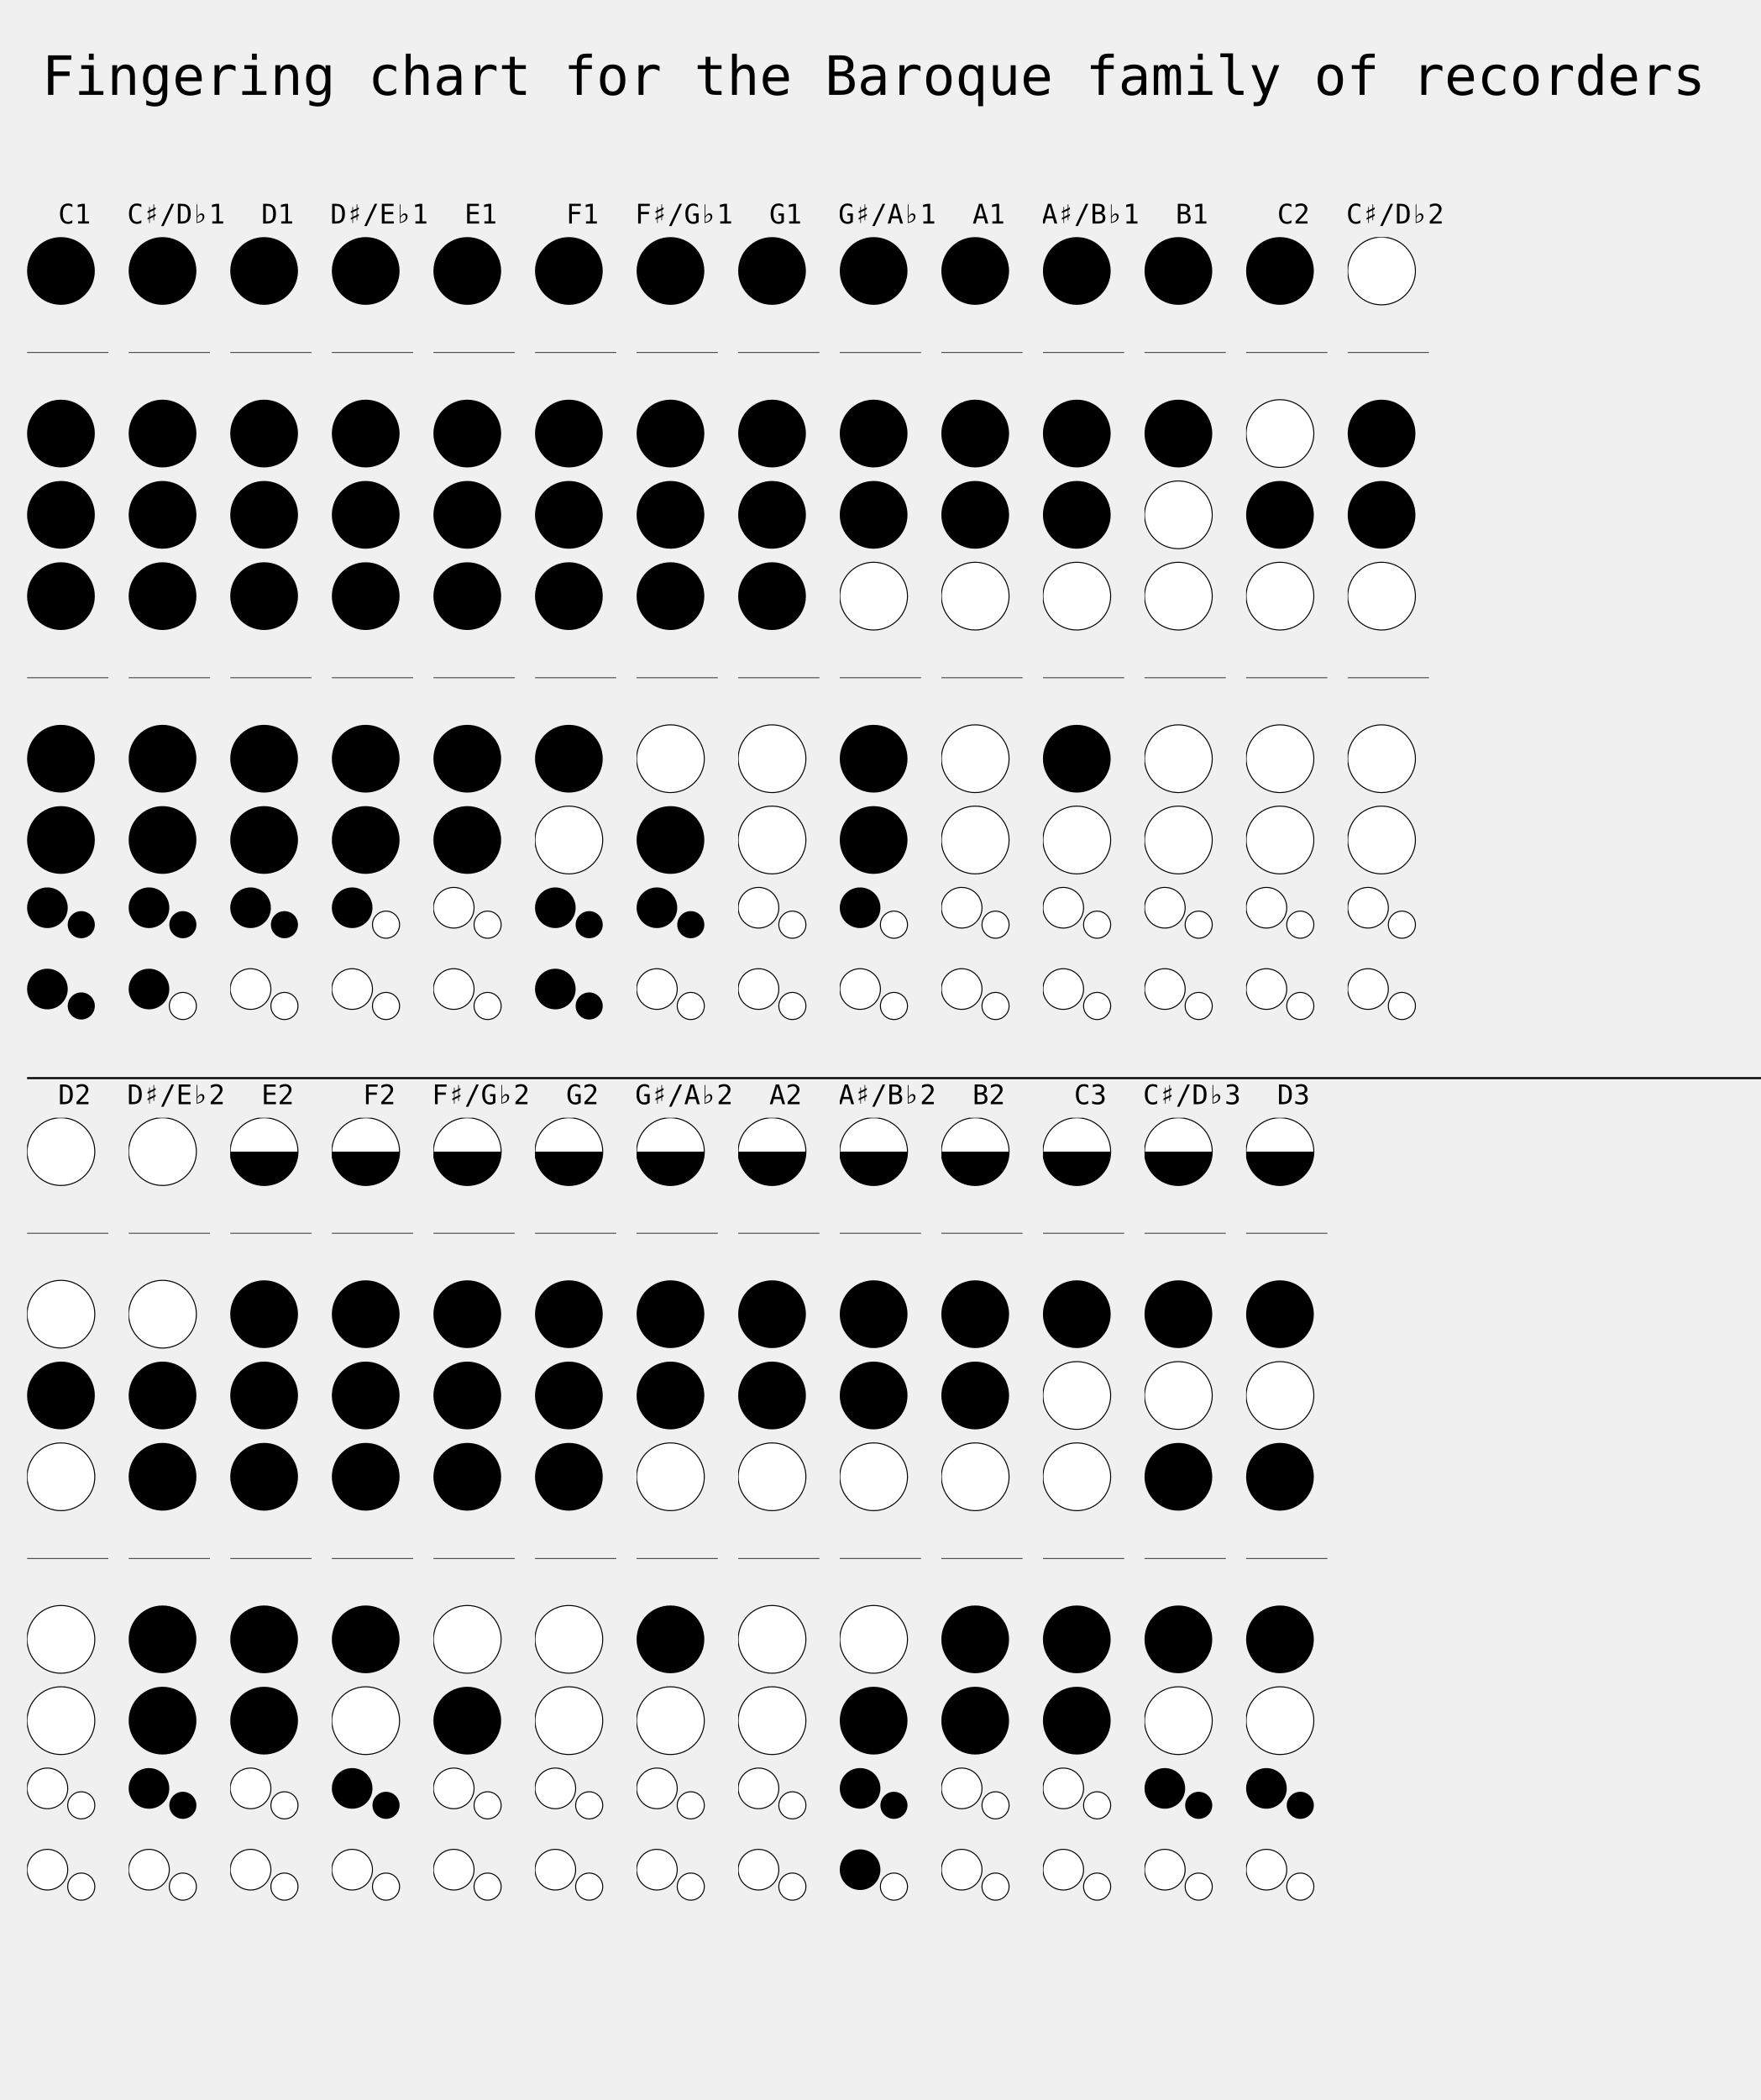
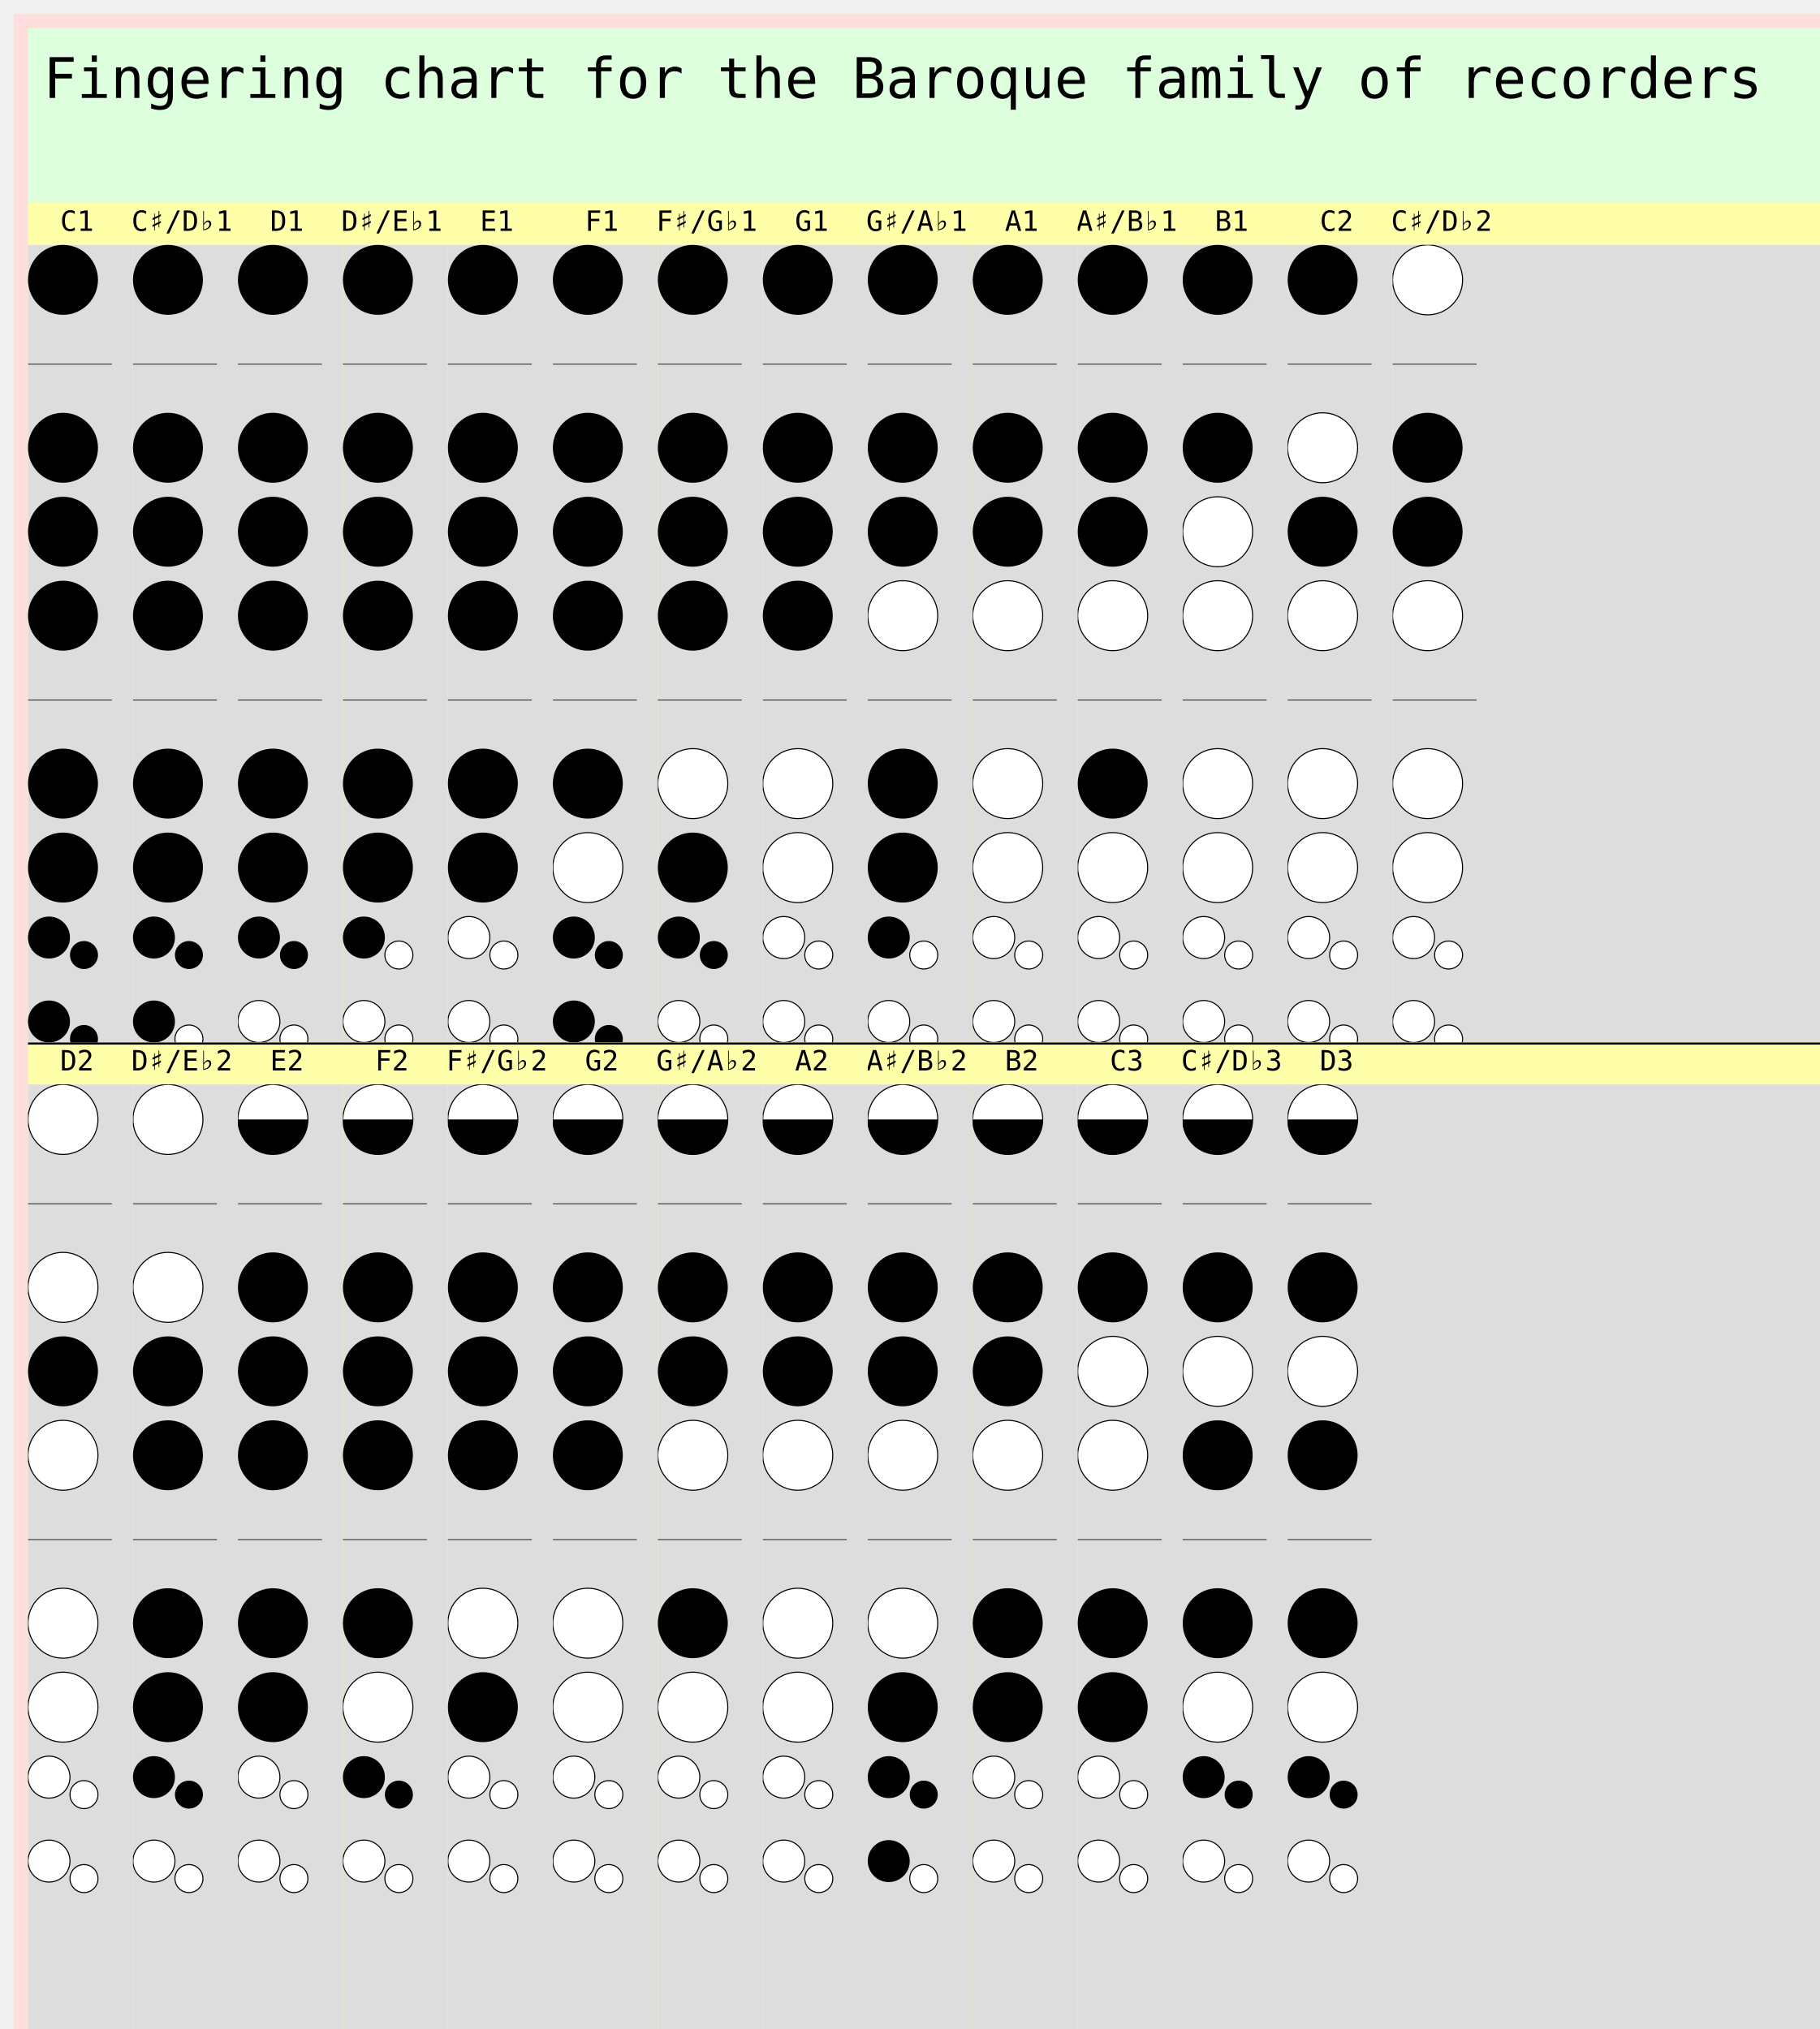
- <svg xmlns="http://www.w3.org/2000/svg" viewBox="0 0 2600 3100">
+ <svg xmlns="http://www.w3.org/2000/svg" viewBox="0 0 2600 2900">
  <defs>
    <circle cx="50" cy="50" r="50" id="pad" />
    <circle cx="80" cy="55" r="20" id="little-hole" />
    <circle cx="30" cy="30" r="30" id="big-hole" />
    <rect x="0" y="50" width="120" height="1" style="fill: black;" id="horizontal-line" />
    <path d="  M 0,50   A 50,50 0 0 0 100,50   Z  " fill="black" id="octave" />
  </defs>
  <style>
    .outline { fill: white; stroke: black; stroke-width: 1.5; }
  </style>
  <svg x="20" y="20" class="document">
+     <rect width="100%" height="100%" fill="#FDD" />
    <svg x="20" y="20" class="page">
+       <rect width="100%" height="100%" fill="#DFD" />
      <text font-size="80" font-family="monospace" text-anchor="middle" x="1250" y="100">
      Fingering chart for the Baroque family of recorders
</text>
      <svg y="250" class="body">
+         <rect width="100%" height="100%" fill="#DDF" />
        <svg x="0" y="0" class="note-fingering">
-           <svg class="fingering" y="60">
+           <rect width="100%" height="100%" fill="#FFA" />
+           <svg class="fingering" y="60">
+             <rect width="100%" height="100%" fill="#DDD" />
            <use x="0" y="0" href="#pad" />
            <use x="0" y="120" href="#horizontal-line" />
            <use x="0" y="240" href="#pad" />
            <use x="0" y="360" href="#pad" />
            <use x="0" y="480" href="#pad" />
            <use x="0" y="600" href="#horizontal-line" />
            <use x="0" y="720" href="#pad" />
            <use x="0" y="840" href="#pad" />
            <use x="0" y="960" href="#little-hole" />
            <use x="0" y="960" href="#big-hole" />
            <use x="0" y="1080" href="#little-hole" />
            <use x="0" y="1080" href="#big-hole" />
          </svg>
          <text x="70" font-size="40" font-family="monospace" text-anchor="middle" class="caption" y="40">  C1  </text>
        </svg>
        <svg x="150" y="0" class="note-fingering">
-           <svg class="fingering" y="60">
+           <rect width="100%" height="100%" fill="#FFA" />
+           <svg class="fingering" y="60">
+             <rect width="100%" height="100%" fill="#DDD" />
            <use x="0" y="0" href="#pad" />
            <use x="0" y="120" href="#horizontal-line" />
            <use x="0" y="240" href="#pad" />
            <use x="0" y="360" href="#pad" />
            <use x="0" y="480" href="#pad" />
            <use x="0" y="600" href="#horizontal-line" />
            <use x="0" y="720" href="#pad" />
            <use x="0" y="840" href="#pad" />
            <use x="0" y="960" href="#little-hole" />
            <use x="0" y="960" href="#big-hole" />
            <use x="0" y="1080" href="#little-hole" class="outline" />
            <use x="0" y="1080" href="#big-hole" />
          </svg>
          <text x="70" font-size="40" font-family="monospace" text-anchor="middle" class="caption" y="40">C♯/D♭1</text>
        </svg>
        <svg x="300" y="0" class="note-fingering">
-           <svg class="fingering" y="60">
+           <rect width="100%" height="100%" fill="#FFA" />
+           <svg class="fingering" y="60">
+             <rect width="100%" height="100%" fill="#DDD" />
            <use x="0" y="0" href="#pad" />
            <use x="0" y="120" href="#horizontal-line" />
            <use x="0" y="240" href="#pad" />
            <use x="0" y="360" href="#pad" />
            <use x="0" y="480" href="#pad" />
            <use x="0" y="600" href="#horizontal-line" />
            <use x="0" y="720" href="#pad" />
            <use x="0" y="840" href="#pad" />
            <use x="0" y="960" href="#little-hole" />
            <use x="0" y="960" href="#big-hole" />
            <use x="0" y="1080" href="#little-hole" class="outline" />
            <use x="0" y="1080" href="#big-hole" class="outline" />
          </svg>
          <text x="70" font-size="40" font-family="monospace" text-anchor="middle" class="caption" y="40">  D1  </text>
        </svg>
        <svg x="450" y="0" class="note-fingering">
-           <svg class="fingering" y="60">
+           <rect width="100%" height="100%" fill="#FFA" />
+           <svg class="fingering" y="60">
+             <rect width="100%" height="100%" fill="#DDD" />
            <use x="0" y="0" href="#pad" />
            <use x="0" y="120" href="#horizontal-line" />
            <use x="0" y="240" href="#pad" />
            <use x="0" y="360" href="#pad" />
            <use x="0" y="480" href="#pad" />
            <use x="0" y="600" href="#horizontal-line" />
            <use x="0" y="720" href="#pad" />
            <use x="0" y="840" href="#pad" />
            <use x="0" y="960" href="#little-hole" class="outline" />
            <use x="0" y="960" href="#big-hole" />
            <use x="0" y="1080" href="#little-hole" class="outline" />
            <use x="0" y="1080" href="#big-hole" class="outline" />
          </svg>
          <text x="70" font-size="40" font-family="monospace" text-anchor="middle" class="caption" y="40">D♯/E♭1</text>
        </svg>
        <svg x="600" y="0" class="note-fingering">
-           <svg class="fingering" y="60">
+           <rect width="100%" height="100%" fill="#FFA" />
+           <svg class="fingering" y="60">
+             <rect width="100%" height="100%" fill="#DDD" />
            <use x="0" y="0" href="#pad" />
            <use x="0" y="120" href="#horizontal-line" />
            <use x="0" y="240" href="#pad" />
            <use x="0" y="360" href="#pad" />
            <use x="0" y="480" href="#pad" />
            <use x="0" y="600" href="#horizontal-line" />
            <use x="0" y="720" href="#pad" />
            <use x="0" y="840" href="#pad" />
            <use x="0" y="960" href="#little-hole" class="outline" />
            <use x="0" y="960" href="#big-hole" class="outline" />
            <use x="0" y="1080" href="#little-hole" class="outline" />
            <use x="0" y="1080" href="#big-hole" class="outline" />
          </svg>
          <text x="70" font-size="40" font-family="monospace" text-anchor="middle" class="caption" y="40">  E1  </text>
        </svg>
        <svg x="750" y="0" class="note-fingering">
-           <svg class="fingering" y="60">
+           <rect width="100%" height="100%" fill="#FFA" />
+           <svg class="fingering" y="60">
+             <rect width="100%" height="100%" fill="#DDD" />
            <use x="0" y="0" href="#pad" />
            <use x="0" y="120" href="#horizontal-line" />
            <use x="0" y="240" href="#pad" />
            <use x="0" y="360" href="#pad" />
            <use x="0" y="480" href="#pad" />
            <use x="0" y="600" href="#horizontal-line" />
            <use x="0" y="720" href="#pad" />
            <use x="0" y="840" href="#pad" class="outline" />
            <use x="0" y="960" href="#little-hole" />
            <use x="0" y="960" href="#big-hole" />
            <use x="0" y="1080" href="#little-hole" />
            <use x="0" y="1080" href="#big-hole" />
          </svg>
          <text x="70" font-size="40" font-family="monospace" text-anchor="middle" class="caption" y="40">  F1  </text>
        </svg>
        <svg x="900" y="0" class="note-fingering">
-           <svg class="fingering" y="60">
+           <rect width="100%" height="100%" fill="#FFA" />
+           <svg class="fingering" y="60">
+             <rect width="100%" height="100%" fill="#DDD" />
            <use x="0" y="0" href="#pad" />
            <use x="0" y="120" href="#horizontal-line" />
            <use x="0" y="240" href="#pad" />
            <use x="0" y="360" href="#pad" />
            <use x="0" y="480" href="#pad" />
            <use x="0" y="600" href="#horizontal-line" />
            <use x="0" y="720" href="#pad" class="outline" />
            <use x="0" y="840" href="#pad" />
            <use x="0" y="960" href="#little-hole" />
            <use x="0" y="960" href="#big-hole" />
            <use x="0" y="1080" href="#little-hole" class="outline" />
            <use x="0" y="1080" href="#big-hole" class="outline" />
          </svg>
          <text x="70" font-size="40" font-family="monospace" text-anchor="middle" class="caption" y="40">F♯/G♭1</text>
        </svg>
        <svg x="1050" y="0" class="note-fingering">
-           <svg class="fingering" y="60">
+           <rect width="100%" height="100%" fill="#FFA" />
+           <svg class="fingering" y="60">
+             <rect width="100%" height="100%" fill="#DDD" />
            <use x="0" y="0" href="#pad" />
            <use x="0" y="120" href="#horizontal-line" />
            <use x="0" y="240" href="#pad" />
            <use x="0" y="360" href="#pad" />
            <use x="0" y="480" href="#pad" />
            <use x="0" y="600" href="#horizontal-line" />
            <use x="0" y="720" href="#pad" class="outline" />
            <use x="0" y="840" href="#pad" class="outline" />
            <use x="0" y="960" href="#little-hole" class="outline" />
            <use x="0" y="960" href="#big-hole" class="outline" />
            <use x="0" y="1080" href="#little-hole" class="outline" />
            <use x="0" y="1080" href="#big-hole" class="outline" />
          </svg>
          <text x="70" font-size="40" font-family="monospace" text-anchor="middle" class="caption" y="40">  G1  </text>
        </svg>
        <svg x="1200" y="0" class="note-fingering">
-           <svg class="fingering" y="60">
+           <rect width="100%" height="100%" fill="#FFA" />
+           <svg class="fingering" y="60">
+             <rect width="100%" height="100%" fill="#DDD" />
            <use x="0" y="0" href="#pad" />
            <use x="0" y="120" href="#horizontal-line" />
            <use x="0" y="240" href="#pad" />
            <use x="0" y="360" href="#pad" />
            <use x="0" y="480" href="#pad" class="outline" />
            <use x="0" y="600" href="#horizontal-line" />
            <use x="0" y="720" href="#pad" />
            <use x="0" y="840" href="#pad" />
            <use x="0" y="960" href="#little-hole" class="outline" />
            <use x="0" y="960" href="#big-hole" />
            <use x="0" y="1080" href="#little-hole" class="outline" />
            <use x="0" y="1080" href="#big-hole" class="outline" />
          </svg>
          <text x="70" font-size="40" font-family="monospace" text-anchor="middle" class="caption" y="40">G♯/A♭1</text>
        </svg>
        <svg x="1350" y="0" class="note-fingering">
-           <svg class="fingering" y="60">
+           <rect width="100%" height="100%" fill="#FFA" />
+           <svg class="fingering" y="60">
+             <rect width="100%" height="100%" fill="#DDD" />
            <use x="0" y="0" href="#pad" />
            <use x="0" y="120" href="#horizontal-line" />
            <use x="0" y="240" href="#pad" />
            <use x="0" y="360" href="#pad" />
            <use x="0" y="480" href="#pad" class="outline" />
            <use x="0" y="600" href="#horizontal-line" />
            <use x="0" y="720" href="#pad" class="outline" />
            <use x="0" y="840" href="#pad" class="outline" />
            <use x="0" y="960" href="#little-hole" class="outline" />
            <use x="0" y="960" href="#big-hole" class="outline" />
            <use x="0" y="1080" href="#little-hole" class="outline" />
            <use x="0" y="1080" href="#big-hole" class="outline" />
          </svg>
          <text x="70" font-size="40" font-family="monospace" text-anchor="middle" class="caption" y="40">  A1  </text>
        </svg>
        <svg x="1500" y="0" class="note-fingering">
-           <svg class="fingering" y="60">
+           <rect width="100%" height="100%" fill="#FFA" />
+           <svg class="fingering" y="60">
+             <rect width="100%" height="100%" fill="#DDD" />
            <use x="0" y="0" href="#pad" />
            <use x="0" y="120" href="#horizontal-line" />
            <use x="0" y="240" href="#pad" />
            <use x="0" y="360" href="#pad" />
            <use x="0" y="480" href="#pad" class="outline" />
            <use x="0" y="600" href="#horizontal-line" />
            <use x="0" y="720" href="#pad" />
            <use x="0" y="840" href="#pad" class="outline" />
            <use x="0" y="960" href="#little-hole" class="outline" />
            <use x="0" y="960" href="#big-hole" class="outline" />
            <use x="0" y="1080" href="#little-hole" class="outline" />
            <use x="0" y="1080" href="#big-hole" class="outline" />
          </svg>
          <text x="70" font-size="40" font-family="monospace" text-anchor="middle" class="caption" y="40">A♯/B♭1</text>
        </svg>
        <svg x="1650" y="0" class="note-fingering">
-           <svg class="fingering" y="60">
+           <rect width="100%" height="100%" fill="#FFA" />
+           <svg class="fingering" y="60">
+             <rect width="100%" height="100%" fill="#DDD" />
            <use x="0" y="0" href="#pad" />
            <use x="0" y="120" href="#horizontal-line" />
            <use x="0" y="240" href="#pad" />
            <use x="0" y="360" href="#pad" class="outline" />
            <use x="0" y="480" href="#pad" class="outline" />
            <use x="0" y="600" href="#horizontal-line" />
            <use x="0" y="720" href="#pad" class="outline" />
            <use x="0" y="840" href="#pad" class="outline" />
            <use x="0" y="960" href="#little-hole" class="outline" />
            <use x="0" y="960" href="#big-hole" class="outline" />
            <use x="0" y="1080" href="#little-hole" class="outline" />
            <use x="0" y="1080" href="#big-hole" class="outline" />
          </svg>
          <text x="70" font-size="40" font-family="monospace" text-anchor="middle" class="caption" y="40">  B1  </text>
        </svg>
        <svg x="1800" y="0" class="note-fingering">
-           <svg class="fingering" y="60">
+           <rect width="100%" height="100%" fill="#FFA" />
+           <svg class="fingering" y="60">
+             <rect width="100%" height="100%" fill="#DDD" />
            <use x="0" y="0" href="#pad" />
            <use x="0" y="120" href="#horizontal-line" />
            <use x="0" y="240" href="#pad" class="outline" />
            <use x="0" y="360" href="#pad" />
            <use x="0" y="480" href="#pad" class="outline" />
            <use x="0" y="600" href="#horizontal-line" />
            <use x="0" y="720" href="#pad" class="outline" />
            <use x="0" y="840" href="#pad" class="outline" />
            <use x="0" y="960" href="#little-hole" class="outline" />
            <use x="0" y="960" href="#big-hole" class="outline" />
            <use x="0" y="1080" href="#little-hole" class="outline" />
            <use x="0" y="1080" href="#big-hole" class="outline" />
          </svg>
          <text x="70" font-size="40" font-family="monospace" text-anchor="middle" class="caption" y="40">  C2  </text>
        </svg>
        <svg x="1950" y="0" class="note-fingering">
-           <svg class="fingering" y="60">
+           <rect width="100%" height="100%" fill="#FFA" />
+           <svg class="fingering" y="60">
+             <rect width="100%" height="100%" fill="#DDD" />
            <use x="0" y="0" href="#pad" class="outline" />
            <use x="0" y="120" href="#horizontal-line" />
            <use x="0" y="240" href="#pad" />
            <use x="0" y="360" href="#pad" />
            <use x="0" y="480" href="#pad" class="outline" />
            <use x="0" y="600" href="#horizontal-line" />
            <use x="0" y="720" href="#pad" class="outline" />
            <use x="0" y="840" href="#pad" class="outline" />
            <use x="0" y="960" href="#little-hole" class="outline" />
            <use x="0" y="960" href="#big-hole" class="outline" />
            <use x="0" y="1080" href="#little-hole" class="outline" />
            <use x="0" y="1080" href="#big-hole" class="outline" />
          </svg>
          <text x="70" font-size="40" font-family="monospace" text-anchor="middle" class="caption" y="40">C♯/D♭2</text>
        </svg>
-         <svg x="0" y="1300" class="note-fingering">
-           <svg class="fingering" y="60">
+         <svg x="0" y="1200" class="note-fingering">
+           <rect width="100%" height="100%" fill="#FFA" />
+           <svg class="fingering" y="60">
+             <rect width="100%" height="100%" fill="#DDD" />
            <use x="0" y="0" href="#pad" class="outline" />
            <use x="0" y="120" href="#horizontal-line" />
            <use x="0" y="240" href="#pad" class="outline" />
            <use x="0" y="360" href="#pad" />
            <use x="0" y="480" href="#pad" class="outline" />
            <use x="0" y="600" href="#horizontal-line" />
            <use x="0" y="720" href="#pad" class="outline" />
            <use x="0" y="840" href="#pad" class="outline" />
            <use x="0" y="960" href="#little-hole" class="outline" />
            <use x="0" y="960" href="#big-hole" class="outline" />
            <use x="0" y="1080" href="#little-hole" class="outline" />
            <use x="0" y="1080" href="#big-hole" class="outline" />
          </svg>
          <text x="70" font-size="40" font-family="monospace" text-anchor="middle" class="caption" y="40">  D2  </text>
        </svg>
-         <svg x="150" y="1300" class="note-fingering">
-           <svg class="fingering" y="60">
+         <svg x="150" y="1200" class="note-fingering">
+           <rect width="100%" height="100%" fill="#FFA" />
+           <svg class="fingering" y="60">
+             <rect width="100%" height="100%" fill="#DDD" />
            <use x="0" y="0" href="#pad" class="outline" />
            <use x="0" y="120" href="#horizontal-line" />
            <use x="0" y="240" href="#pad" class="outline" />
            <use x="0" y="360" href="#pad" />
            <use x="0" y="480" href="#pad" />
            <use x="0" y="600" href="#horizontal-line" />
            <use x="0" y="720" href="#pad" />
            <use x="0" y="840" href="#pad" />
            <use x="0" y="960" href="#little-hole" />
            <use x="0" y="960" href="#big-hole" />
            <use x="0" y="1080" href="#little-hole" class="outline" />
            <use x="0" y="1080" href="#big-hole" class="outline" />
          </svg>
          <text x="70" font-size="40" font-family="monospace" text-anchor="middle" class="caption" y="40">D♯/E♭2</text>
        </svg>
-         <svg x="300" y="1300" class="note-fingering">
-           <svg class="fingering" y="60">
+         <svg x="300" y="1200" class="note-fingering">
+           <rect width="100%" height="100%" fill="#FFA" />
+           <svg class="fingering" y="60">
+             <rect width="100%" height="100%" fill="#DDD" />
            <use x="0" y="0" href="#pad" class="outline" />
            <use x="0" y="0" href="#octave" />
            <use x="0" y="120" href="#horizontal-line" />
            <use x="0" y="240" href="#pad" />
            <use x="0" y="360" href="#pad" />
            <use x="0" y="480" href="#pad" />
            <use x="0" y="600" href="#horizontal-line" />
            <use x="0" y="720" href="#pad" />
            <use x="0" y="840" href="#pad" />
            <use x="0" y="960" href="#little-hole" class="outline" />
            <use x="0" y="960" href="#big-hole" class="outline" />
            <use x="0" y="1080" href="#little-hole" class="outline" />
            <use x="0" y="1080" href="#big-hole" class="outline" />
          </svg>
          <text x="70" font-size="40" font-family="monospace" text-anchor="middle" class="caption" y="40">  E2  </text>
        </svg>
-         <svg x="450" y="1300" class="note-fingering">
-           <svg class="fingering" y="60">
+         <svg x="450" y="1200" class="note-fingering">
+           <rect width="100%" height="100%" fill="#FFA" />
+           <svg class="fingering" y="60">
+             <rect width="100%" height="100%" fill="#DDD" />
            <use x="0" y="0" href="#pad" class="outline" />
            <use x="0" y="0" href="#octave" />
            <use x="0" y="120" href="#horizontal-line" />
            <use x="0" y="240" href="#pad" />
            <use x="0" y="360" href="#pad" />
            <use x="0" y="480" href="#pad" />
            <use x="0" y="600" href="#horizontal-line" />
            <use x="0" y="720" href="#pad" />
            <use x="0" y="840" href="#pad" class="outline" />
            <use x="0" y="960" href="#little-hole" />
            <use x="0" y="960" href="#big-hole" />
            <use x="0" y="1080" href="#little-hole" class="outline" />
            <use x="0" y="1080" href="#big-hole" class="outline" />
          </svg>
          <text x="70" font-size="40" font-family="monospace" text-anchor="middle" class="caption" y="40">  F2  </text>
        </svg>
-         <svg x="600" y="1300" class="note-fingering">
-           <svg class="fingering" y="60">
+         <svg x="600" y="1200" class="note-fingering">
+           <rect width="100%" height="100%" fill="#FFA" />
+           <svg class="fingering" y="60">
+             <rect width="100%" height="100%" fill="#DDD" />
            <use x="0" y="0" href="#pad" class="outline" />
            <use x="0" y="0" href="#octave" />
            <use x="0" y="120" href="#horizontal-line" />
            <use x="0" y="240" href="#pad" />
            <use x="0" y="360" href="#pad" />
            <use x="0" y="480" href="#pad" />
            <use x="0" y="600" href="#horizontal-line" />
            <use x="0" y="720" href="#pad" class="outline" />
            <use x="0" y="840" href="#pad" />
            <use x="0" y="960" href="#little-hole" class="outline" />
            <use x="0" y="960" href="#big-hole" class="outline" />
            <use x="0" y="1080" href="#little-hole" class="outline" />
            <use x="0" y="1080" href="#big-hole" class="outline" />
          </svg>
          <text x="70" font-size="40" font-family="monospace" text-anchor="middle" class="caption" y="40">F♯/G♭2</text>
        </svg>
-         <svg x="750" y="1300" class="note-fingering">
-           <svg class="fingering" y="60">
+         <svg x="750" y="1200" class="note-fingering">
+           <rect width="100%" height="100%" fill="#FFA" />
+           <svg class="fingering" y="60">
+             <rect width="100%" height="100%" fill="#DDD" />
            <use x="0" y="0" href="#pad" class="outline" />
            <use x="0" y="0" href="#octave" />
            <use x="0" y="120" href="#horizontal-line" />
            <use x="0" y="240" href="#pad" />
            <use x="0" y="360" href="#pad" />
            <use x="0" y="480" href="#pad" />
            <use x="0" y="600" href="#horizontal-line" />
            <use x="0" y="720" href="#pad" class="outline" />
            <use x="0" y="840" href="#pad" class="outline" />
            <use x="0" y="960" href="#little-hole" class="outline" />
            <use x="0" y="960" href="#big-hole" class="outline" />
            <use x="0" y="1080" href="#little-hole" class="outline" />
            <use x="0" y="1080" href="#big-hole" class="outline" />
          </svg>
          <text x="70" font-size="40" font-family="monospace" text-anchor="middle" class="caption" y="40">  G2  </text>
        </svg>
-         <svg x="900" y="1300" class="note-fingering">
-           <svg class="fingering" y="60">
+         <svg x="900" y="1200" class="note-fingering">
+           <rect width="100%" height="100%" fill="#FFA" />
+           <svg class="fingering" y="60">
+             <rect width="100%" height="100%" fill="#DDD" />
            <use x="0" y="0" href="#pad" class="outline" />
            <use x="0" y="0" href="#octave" />
            <use x="0" y="120" href="#horizontal-line" />
            <use x="0" y="240" href="#pad" />
            <use x="0" y="360" href="#pad" />
            <use x="0" y="480" href="#pad" class="outline" />
            <use x="0" y="600" href="#horizontal-line" />
            <use x="0" y="720" href="#pad" />
            <use x="0" y="840" href="#pad" class="outline" />
            <use x="0" y="960" href="#little-hole" class="outline" />
            <use x="0" y="960" href="#big-hole" class="outline" />
            <use x="0" y="1080" href="#little-hole" class="outline" />
            <use x="0" y="1080" href="#big-hole" class="outline" />
          </svg>
          <text x="70" font-size="40" font-family="monospace" text-anchor="middle" class="caption" y="40">G♯/A♭2</text>
        </svg>
-         <svg x="1050" y="1300" class="note-fingering">
-           <svg class="fingering" y="60">
+         <svg x="1050" y="1200" class="note-fingering">
+           <rect width="100%" height="100%" fill="#FFA" />
+           <svg class="fingering" y="60">
+             <rect width="100%" height="100%" fill="#DDD" />
            <use x="0" y="0" href="#pad" class="outline" />
            <use x="0" y="0" href="#octave" />
            <use x="0" y="120" href="#horizontal-line" />
            <use x="0" y="240" href="#pad" />
            <use x="0" y="360" href="#pad" />
            <use x="0" y="480" href="#pad" class="outline" />
            <use x="0" y="600" href="#horizontal-line" />
            <use x="0" y="720" href="#pad" class="outline" />
            <use x="0" y="840" href="#pad" class="outline" />
            <use x="0" y="960" href="#little-hole" class="outline" />
            <use x="0" y="960" href="#big-hole" class="outline" />
            <use x="0" y="1080" href="#little-hole" class="outline" />
            <use x="0" y="1080" href="#big-hole" class="outline" />
          </svg>
          <text x="70" font-size="40" font-family="monospace" text-anchor="middle" class="caption" y="40">  A2  </text>
        </svg>
-         <svg x="1200" y="1300" class="note-fingering">
-           <svg class="fingering" y="60">
+         <svg x="1200" y="1200" class="note-fingering">
+           <rect width="100%" height="100%" fill="#FFA" />
+           <svg class="fingering" y="60">
+             <rect width="100%" height="100%" fill="#DDD" />
            <use x="0" y="0" href="#pad" class="outline" />
            <use x="0" y="0" href="#octave" />
            <use x="0" y="120" href="#horizontal-line" />
            <use x="0" y="240" href="#pad" />
            <use x="0" y="360" href="#pad" />
            <use x="0" y="480" href="#pad" class="outline" />
            <use x="0" y="600" href="#horizontal-line" />
            <use x="0" y="720" href="#pad" class="outline" />
            <use x="0" y="840" href="#pad" />
            <use x="0" y="960" href="#little-hole" />
            <use x="0" y="960" href="#big-hole" />
            <use x="0" y="1080" href="#little-hole" class="outline" />
            <use x="0" y="1080" href="#big-hole" />
          </svg>
          <text x="70" font-size="40" font-family="monospace" text-anchor="middle" class="caption" y="40">A♯/B♭2</text>
        </svg>
-         <svg x="1350" y="1300" class="note-fingering">
-           <svg class="fingering" y="60">
+         <svg x="1350" y="1200" class="note-fingering">
+           <rect width="100%" height="100%" fill="#FFA" />
+           <svg class="fingering" y="60">
+             <rect width="100%" height="100%" fill="#DDD" />
            <use x="0" y="0" href="#pad" class="outline" />
            <use x="0" y="0" href="#octave" />
            <use x="0" y="120" href="#horizontal-line" />
            <use x="0" y="240" href="#pad" />
            <use x="0" y="360" href="#pad" />
            <use x="0" y="480" href="#pad" class="outline" />
            <use x="0" y="600" href="#horizontal-line" />
            <use x="0" y="720" href="#pad" />
            <use x="0" y="840" href="#pad" />
            <use x="0" y="960" href="#little-hole" class="outline" />
            <use x="0" y="960" href="#big-hole" class="outline" />
            <use x="0" y="1080" href="#little-hole" class="outline" />
            <use x="0" y="1080" href="#big-hole" class="outline" />
          </svg>
          <text x="70" font-size="40" font-family="monospace" text-anchor="middle" class="caption" y="40">  B2  </text>
        </svg>
-         <svg x="1500" y="1300" class="note-fingering">
-           <svg class="fingering" y="60">
+         <svg x="1500" y="1200" class="note-fingering">
+           <rect width="100%" height="100%" fill="#FFA" />
+           <svg class="fingering" y="60">
+             <rect width="100%" height="100%" fill="#DDD" />
            <use x="0" y="0" href="#pad" class="outline" />
            <use x="0" y="0" href="#octave" />
            <use x="0" y="120" href="#horizontal-line" />
            <use x="0" y="240" href="#pad" />
            <use x="0" y="360" href="#pad" class="outline" />
            <use x="0" y="480" href="#pad" class="outline" />
            <use x="0" y="600" href="#horizontal-line" />
            <use x="0" y="720" href="#pad" />
            <use x="0" y="840" href="#pad" />
            <use x="0" y="960" href="#little-hole" class="outline" />
            <use x="0" y="960" href="#big-hole" class="outline" />
            <use x="0" y="1080" href="#little-hole" class="outline" />
            <use x="0" y="1080" href="#big-hole" class="outline" />
          </svg>
          <text x="70" font-size="40" font-family="monospace" text-anchor="middle" class="caption" y="40">  C3  </text>
        </svg>
-         <svg x="1650" y="1300" class="note-fingering">
-           <svg class="fingering" y="60">
+         <svg x="1650" y="1200" class="note-fingering">
+           <rect width="100%" height="100%" fill="#FFA" />
+           <svg class="fingering" y="60">
+             <rect width="100%" height="100%" fill="#DDD" />
            <use x="0" y="0" href="#pad" class="outline" />
            <use x="0" y="0" href="#octave" />
            <use x="0" y="120" href="#horizontal-line" />
            <use x="0" y="240" href="#pad" />
            <use x="0" y="360" href="#pad" class="outline" />
            <use x="0" y="480" href="#pad" />
            <use x="0" y="600" href="#horizontal-line" />
            <use x="0" y="720" href="#pad" />
            <use x="0" y="840" href="#pad" class="outline" />
            <use x="0" y="960" href="#little-hole" />
            <use x="0" y="960" href="#big-hole" />
            <use x="0" y="1080" href="#little-hole" class="outline" />
            <use x="0" y="1080" href="#big-hole" class="outline" />
          </svg>
          <text x="70" font-size="40" font-family="monospace" text-anchor="middle" class="caption" y="40">C♯/D♭3</text>
        </svg>
-         <svg x="1800" y="1300" class="note-fingering">
-           <svg class="fingering" y="60">
+         <svg x="1800" y="1200" class="note-fingering">
+           <rect width="100%" height="100%" fill="#FFA" />
+           <svg class="fingering" y="60">
+             <rect width="100%" height="100%" fill="#DDD" />
            <use x="0" y="0" href="#pad" class="outline" />
            <use x="0" y="0" href="#octave" />
            <use x="0" y="120" href="#horizontal-line" />
            <use x="0" y="240" href="#pad" />
            <use x="0" y="360" href="#pad" class="outline" />
            <use x="0" y="480" href="#pad" />
            <use x="0" y="600" href="#horizontal-line" />
            <use x="0" y="720" href="#pad" />
            <use x="0" y="840" href="#pad" class="outline" />
            <use x="0" y="960" href="#little-hole" />
            <use x="0" y="960" href="#big-hole" />
            <use x="0" y="1080" href="#little-hole" class="outline" />
            <use x="0" y="1080" href="#big-hole" class="outline" />
          </svg>
          <text x="70" font-size="40" font-family="monospace" text-anchor="middle" class="caption" y="40">  D3  </text>
        </svg>
-         <rect y="1300" width="2600" height="3" class="large-separator" />
+         <rect y="1200" width="2600" height="3" class="large-separator" />
      </svg>
    </svg>
  </svg>
</svg>
